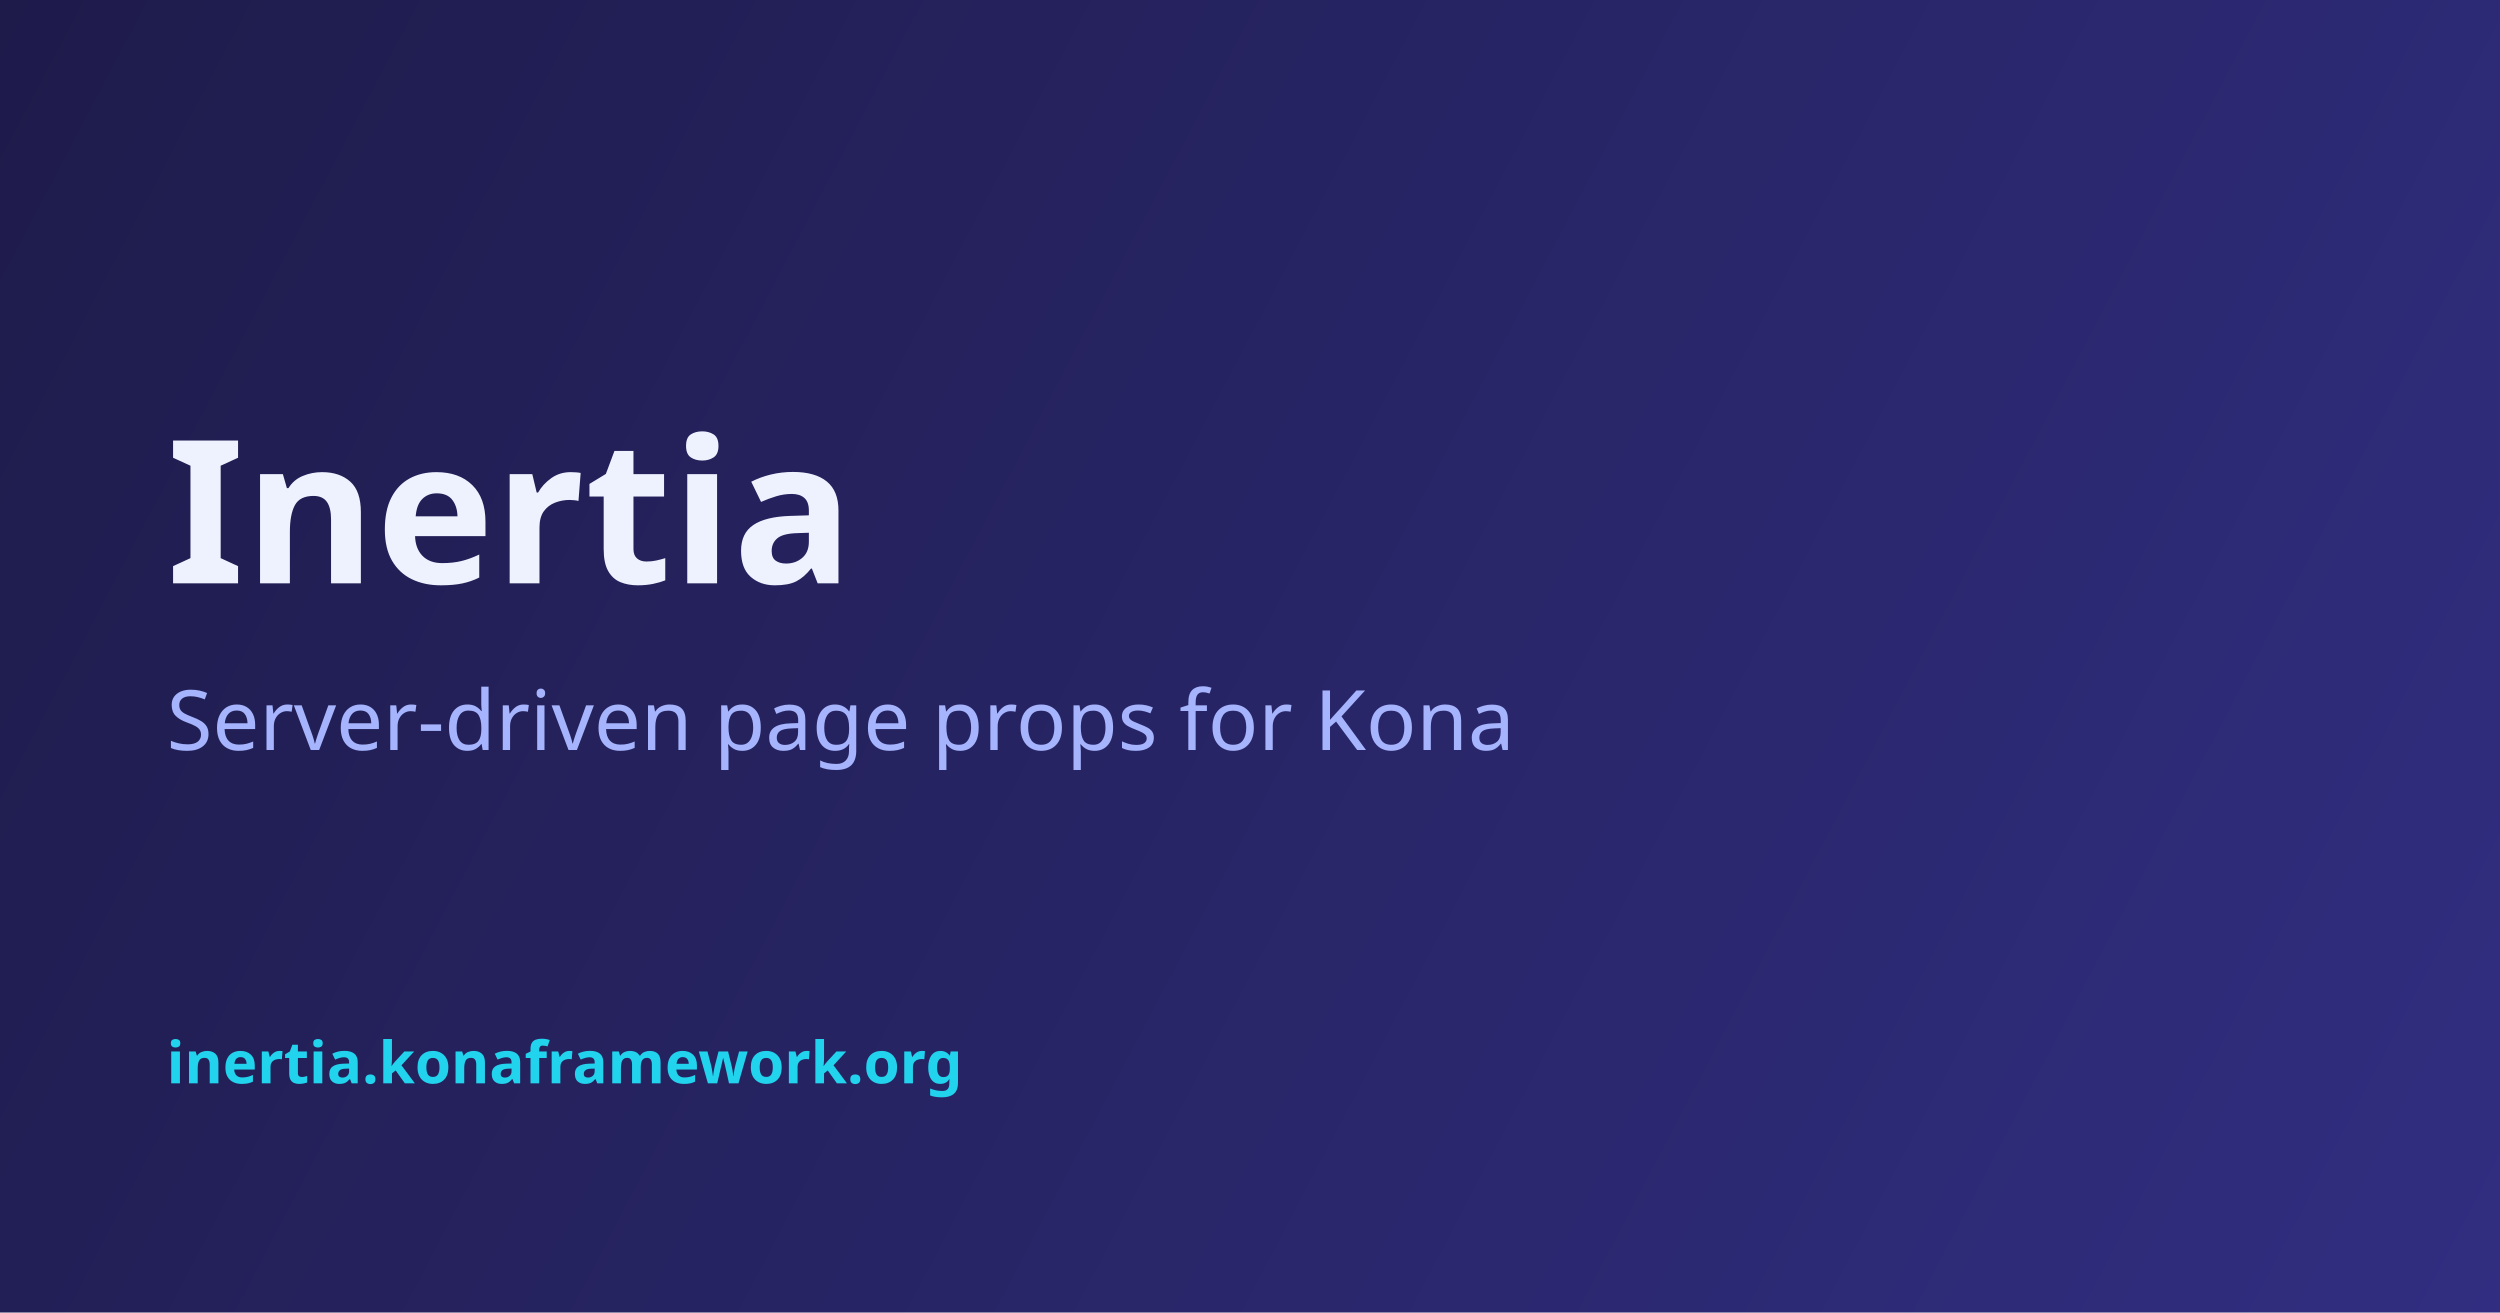
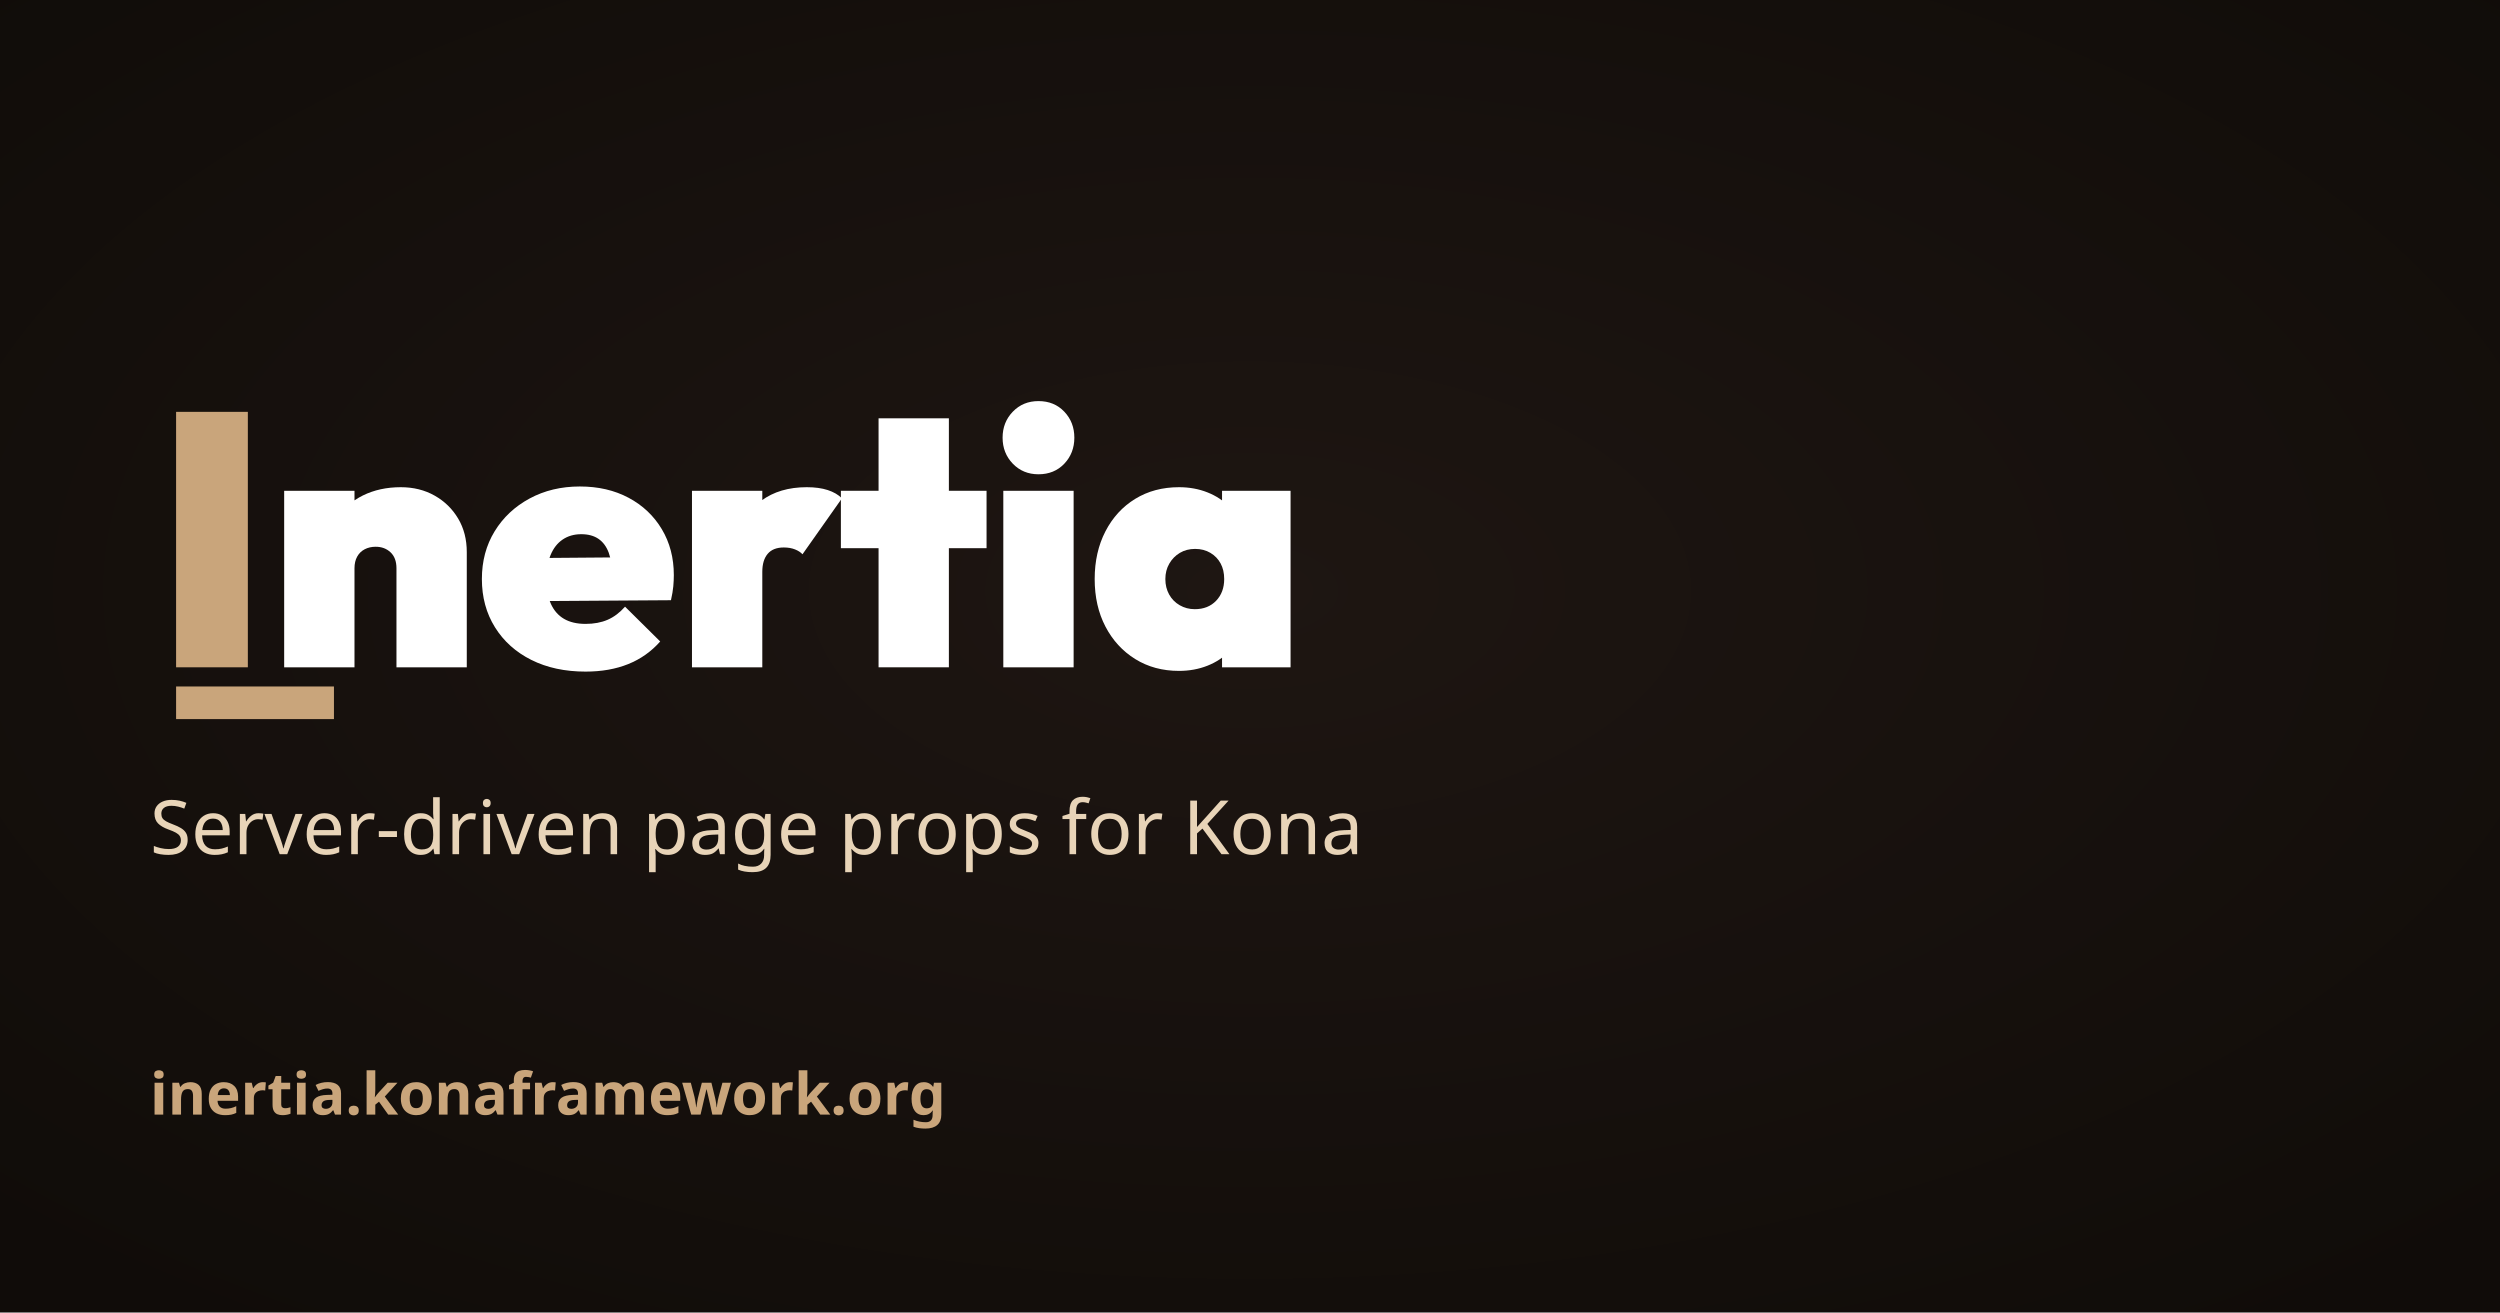
- <svg xmlns="http://www.w3.org/2000/svg" width="1200" height="630" viewBox="0 0 1200 630" fill="none">
+ <svg xmlns="http://www.w3.org/2000/svg" viewBox="0 0 1200 630" fill="none" role="img" aria-label="Inertia for Kona">
  <defs>
-     <linearGradient id="bg" x1="0" y1="0" x2="1200" y2="630" gradientUnits="userSpaceOnUse">
-       <stop stop-color="#1e1b4b" />
-       <stop offset="1" stop-color="#312e81" />
-     </linearGradient>
+     <radialGradient id="bg" cx="50%" cy="45%" r="70%">
+       <stop offset="0%" stop-color="#1E1612" />
+       <stop offset="100%" stop-color="#100C09" />
+     </radialGradient>
  </defs>
  <rect width="1200" height="630" fill="url(#bg)" />
-   <text x="80" y="280" fill="#EEF2FF" font-family="Outfit, system-ui, sans-serif" font-size="96" font-weight="800">Inertia</text>
-   <text x="80" y="360" fill="#A5B4FC" font-family="Outfit, system-ui, sans-serif" font-size="40" font-weight="500">Server-driven page props for Kona</text>
-   <text x="80" y="520" fill="#22D3EE" font-family="Outfit, system-ui, sans-serif" font-size="28" font-weight="600">inertia.konaframework.org</text>
+   <g transform="translate(72,180) scale(3.1311)">
+     <path fill="#C9A57B" d="M4.0 44.81V5.65H15.0V44.81Z" />
+     <path fill="#FFFFFF" d="M37.783 44.81V29.63Q37.783 28.035 36.875 27.183Q35.968 26.33 34.593 26.33Q33.658 26.33 32.915 26.715Q32.173 27.1 31.76 27.843Q31.348 28.585 31.348 29.63L27.168 27.76Q27.168 24.46 28.625 22.095Q30.083 19.73 32.64 18.465Q35.198 17.2 38.443 17.2Q41.358 17.2 43.64 18.493Q45.923 19.785 47.243 22.013Q48.563 24.24 48.563 27.155V44.81ZM20.568 44.81V17.75H31.348V44.81Z" />
+     <path fill="#FFFFFF" d="M66.773 45.47Q62.043 45.47 58.468 43.683Q54.893 41.895 52.886 38.678Q50.878 35.46 50.878 31.28Q50.878 27.155 52.831 23.965Q54.783 20.775 58.193 18.933Q61.603 17.09 65.893 17.09Q70.128 17.09 73.373 18.823Q76.618 20.555 78.461 23.635Q80.303 26.715 80.303 30.675Q80.303 31.5 80.221 32.407Q80.138 33.315 79.863 34.525L55.443 34.69V28.09L75.848 27.925L70.843 30.84Q70.843 28.64 70.321 27.238Q69.798 25.835 68.753 25.12Q67.708 24.405 66.113 24.405Q64.463 24.405 63.253 25.23Q62.043 26.055 61.411 27.595Q60.778 29.135 60.778 31.335Q60.778 33.59 61.466 35.103Q62.153 36.615 63.473 37.385Q64.793 38.155 66.773 38.155Q68.698 38.155 70.156 37.523Q71.613 36.89 72.823 35.515L78.213 40.85Q76.178 43.16 73.318 44.315Q70.458 45.47 66.773 45.47Z" />
+     <path fill="#FFFFFF" d="M83.086 44.81V17.75H93.866V44.81ZM93.866 30.18 88.861 25.725Q90.951 21.325 93.728 19.263Q96.505 17.2 100.686 17.2Q102.556 17.2 103.903 17.64Q105.251 18.08 106.076 18.905L100.026 27.485Q99.641 27.045 98.892 26.742Q98.143 26.44 97.166 26.44Q95.516 26.44 94.691 27.416Q93.866 28.392 93.866 30.18Z" />
+     <path fill="#FFFFFF" d="M111.689 44.81V6.64H122.469V44.81ZM105.914 26.55V17.75H128.244V26.55Z" />
+     <path fill="#FFFFFF" d="M130.813 44.81V17.75H141.593V44.81ZM136.203 15.22Q133.838 15.22 132.27 13.598Q130.703 11.975 130.703 9.61Q130.703 7.245 132.27 5.623Q133.838 4.0 136.203 4.0Q138.623 4.0 140.163 5.623Q141.703 7.245 141.703 9.61Q141.703 11.975 140.163 13.598Q138.623 15.22 136.203 15.22Z" />
+     <path fill="#FFFFFF" d="M157.745 45.36Q153.95 45.36 151.035 43.545Q148.12 41.73 146.47 38.568Q144.82 35.405 144.82 31.28Q144.82 27.155 146.47 23.965Q148.12 20.775 151.035 18.988Q153.95 17.2 157.745 17.2Q160.11 17.2 162.118 17.998Q164.125 18.795 165.473 20.225Q166.82 21.655 167.205 23.525V39.035Q166.82 40.905 165.473 42.335Q164.125 43.765 162.118 44.562Q160.11 45.36 157.745 45.36ZM160.165 35.9Q162.2 35.9 163.438 34.608Q164.675 33.315 164.675 31.28Q164.675 29.905 164.125 28.888Q163.575 27.87 162.558 27.265Q161.54 26.66 160.22 26.66Q158.9 26.66 157.883 27.265Q156.865 27.87 156.26 28.915Q155.655 29.96 155.655 31.28Q155.655 32.6 156.233 33.645Q156.81 34.69 157.855 35.295Q158.9 35.9 160.165 35.9ZM164.345 44.81V37.55L165.83 30.95L164.345 24.405V17.75H174.85V44.81Z" />
+     <path fill="#C9A57B" d="M4.00 52.75H28.20V47.75H4.00Z" />
+   </g>
+   <text x="72" y="410" fill="#E8D4B8" font-family="Outfit, ui-sans-serif, system-ui, sans-serif" font-size="36" font-weight="500">Server-driven page props for Kona</text>
+   <text x="72" y="535" fill="#C9A57B" font-family="Outfit, ui-sans-serif, system-ui, sans-serif" font-size="28" font-weight="600">inertia.konaframework.org</text>
</svg>
